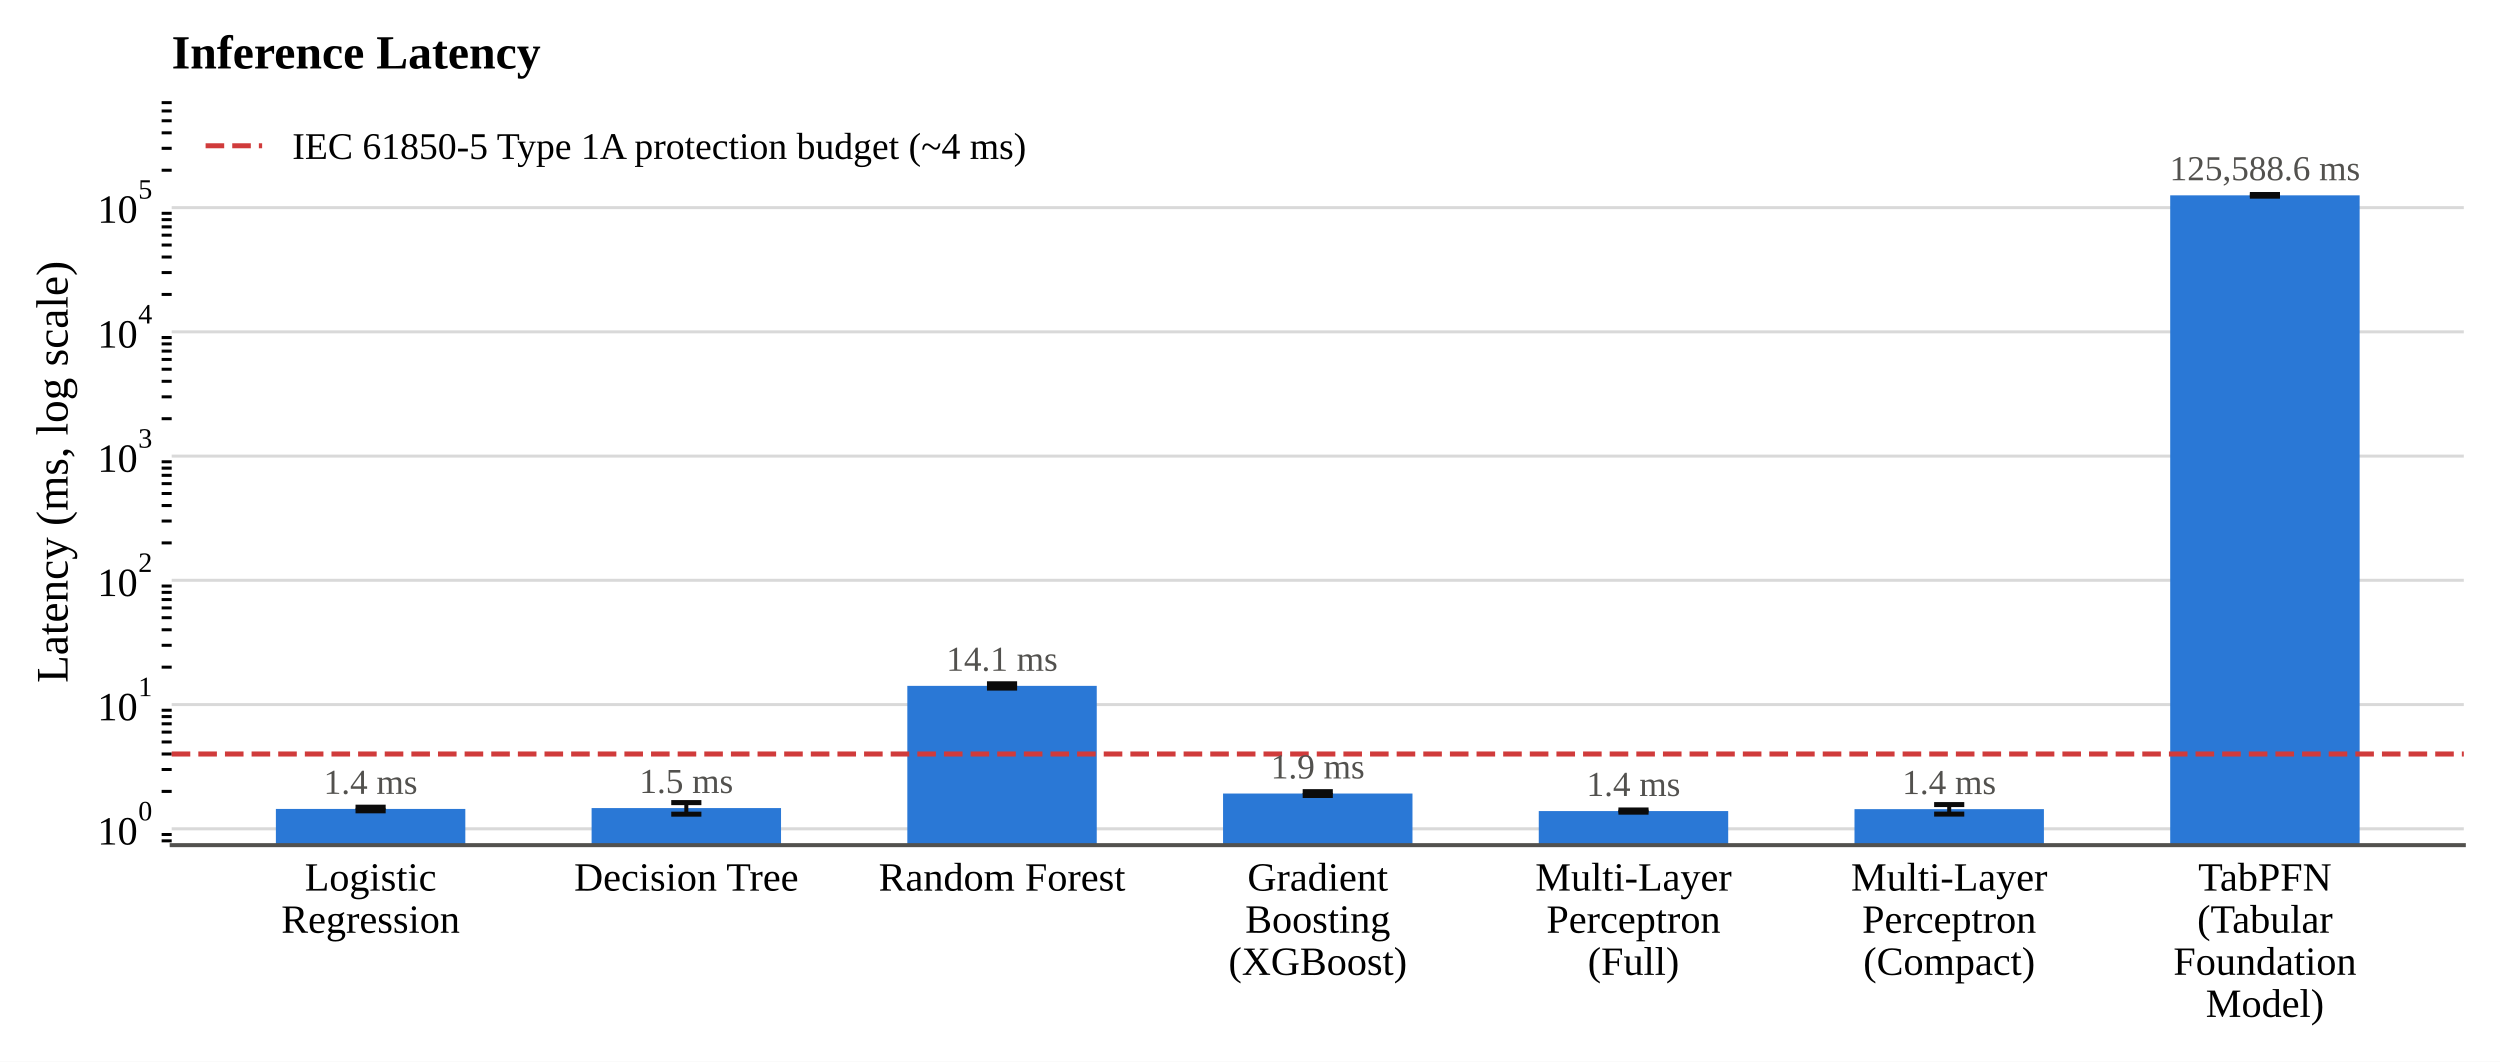
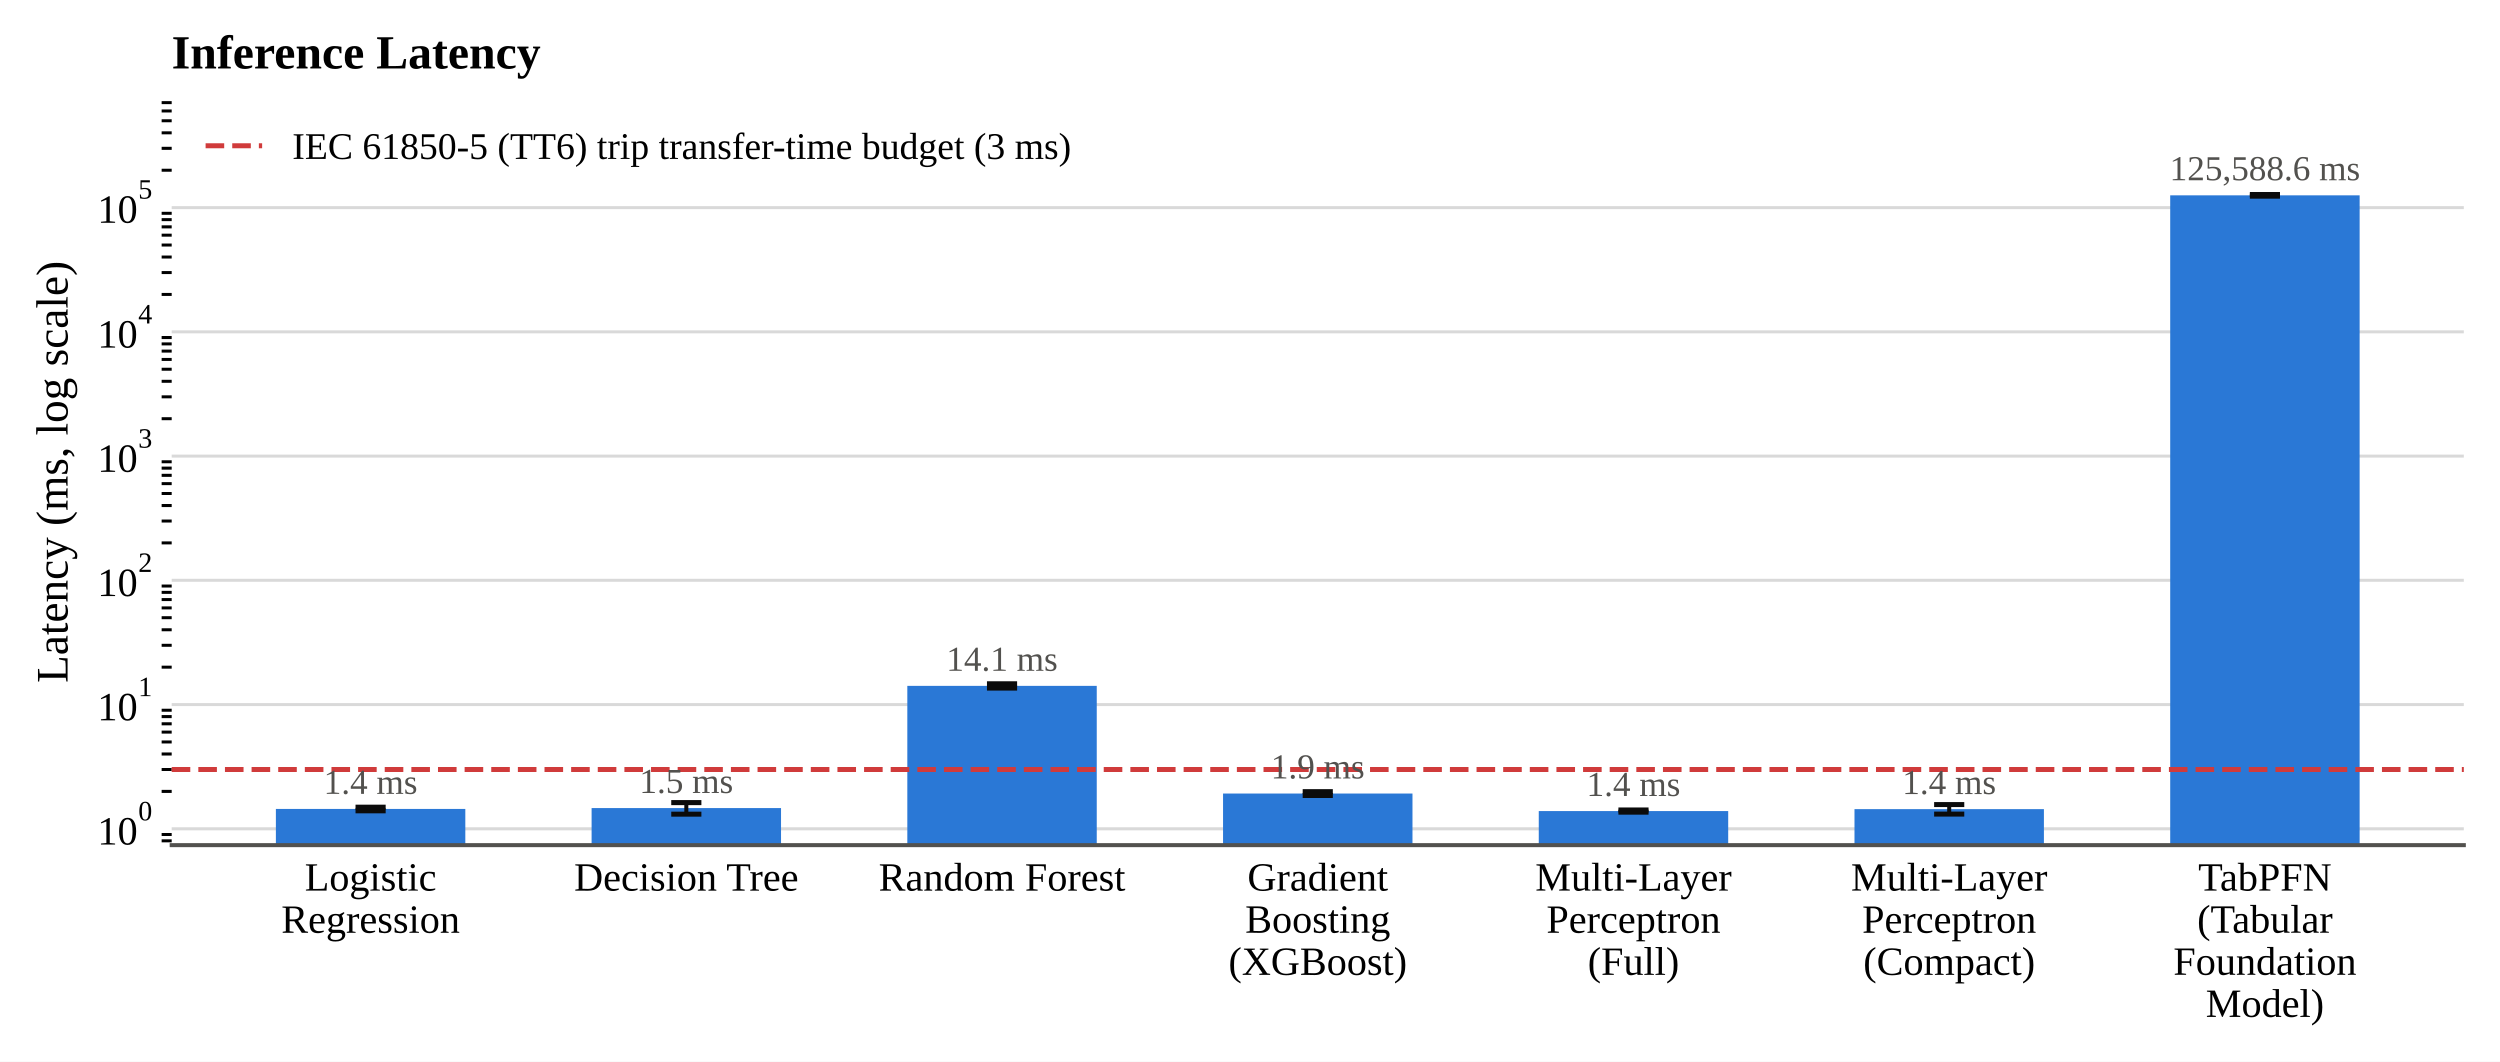
<svg xmlns="http://www.w3.org/2000/svg" xmlns:xlink="http://www.w3.org/1999/xlink" width="497.566pt" height="211.303pt" viewBox="0 0 497.566 211.303" version="1.1">
  <defs>
    <style type="text/css">*{stroke-linejoin: round; stroke-linecap: butt}</style>
  </defs>
  <g id="figure_1">
    <g id="patch_1">
      <path d="M 0 211.303  L 497.566 211.303  L 497.566 0  L 0 0  z " style="fill: #ffffff" />
    </g>
    <g id="axes_1">
      <g id="patch_2">
        <path d="M 34.171 168.205  L 490.366 168.205  L 490.366 19.633  L 34.171 19.633  z " style="fill: #ffffff" />
      </g>
      <g id="matplotlib.axis_1">
        <g id="xtick_1">
          <g id="line2d_1" />
          <g id="text_1">
            <text style="font-size: 8px; font-family: 'Times New Roman', 'Nimbus Roman No9 L', 'DejaVu Serif', serif" transform="translate(60.64918 177.2598)">Logistic</text>
            <text style="font-size: 8px; font-family: 'Times New Roman', 'Nimbus Roman No9 L', 'DejaVu Serif', serif" transform="translate(55.98231 185.652)">Regression</text>
          </g>
        </g>
        <g id="xtick_2">
          <g id="line2d_2" />
          <g id="text_2">
            <text style="font-size: 8px; font-family: 'Times New Roman', 'Nimbus Roman No9 L', 'DejaVu Serif', serif; text-anchor: middle" x="136.595" y="177.26" transform="rotate(-0 136.5953 177.2598)">Decision Tree</text>
          </g>
        </g>
        <g id="xtick_3">
          <g id="line2d_3" />
          <g id="text_3">
            <text style="font-size: 8px; font-family: 'Times New Roman', 'Nimbus Roman No9 L', 'DejaVu Serif', serif; text-anchor: middle" x="199.432" y="177.26" transform="rotate(-0 199.432 177.2598)">Random Forest</text>
          </g>
        </g>
        <g id="xtick_4">
          <g id="line2d_4" />
          <g id="text_4">
            <text style="font-size: 8px; font-family: 'Times New Roman', 'Nimbus Roman No9 L', 'DejaVu Serif', serif" transform="translate(248.2744 177.2598)">Gradient</text>
            <text style="font-size: 8px; font-family: 'Times New Roman', 'Nimbus Roman No9 L', 'DejaVu Serif', serif" transform="translate(247.8213 185.637)">Boosting</text>
            <text style="font-size: 8px; font-family: 'Times New Roman', 'Nimbus Roman No9 L', 'DejaVu Serif', serif" transform="translate(244.4913 194.0293)">(XGBoost)</text>
          </g>
        </g>
        <g id="xtick_5">
          <g id="line2d_5" />
          <g id="text_5">
            <text style="font-size: 8px; font-family: 'Times New Roman', 'Nimbus Roman No9 L', 'DejaVu Serif', serif" transform="translate(305.5568 177.2598)">Multi-Layer</text>
            <text style="font-size: 8px; font-family: 'Times New Roman', 'Nimbus Roman No9 L', 'DejaVu Serif', serif" transform="translate(307.7793 185.652)">Perceptron</text>
            <text style="font-size: 8px; font-family: 'Times New Roman', 'Nimbus Roman No9 L', 'DejaVu Serif', serif" transform="translate(315.9949 194.0293)">(Full)</text>
          </g>
        </g>
        <g id="xtick_6">
          <g id="line2d_6" />
          <g id="text_6">
            <text style="font-size: 8px; font-family: 'Times New Roman', 'Nimbus Roman No9 L', 'DejaVu Serif', serif" transform="translate(368.3935 177.2598)">Multi-Layer</text>
            <text style="font-size: 8px; font-family: 'Times New Roman', 'Nimbus Roman No9 L', 'DejaVu Serif', serif" transform="translate(370.616 185.652)">Perceptron</text>
            <text style="font-size: 8px; font-family: 'Times New Roman', 'Nimbus Roman No9 L', 'DejaVu Serif', serif" transform="translate(370.8367 194.0293)">(Compact)</text>
          </g>
        </g>
        <g id="xtick_7">
          <g id="line2d_7" />
          <g id="text_7">
            <text style="font-size: 8px; font-family: 'Times New Roman', 'Nimbus Roman No9 L', 'DejaVu Serif', serif" transform="translate(437.5028 177.2598)">TabPFN</text>
            <text style="font-size: 8px; font-family: 'Times New Roman', 'Nimbus Roman No9 L', 'DejaVu Serif', serif" transform="translate(437.2897 185.637)">(Tabular</text>
            <text style="font-size: 8px; font-family: 'Times New Roman', 'Nimbus Roman No9 L', 'DejaVu Serif', serif" transform="translate(432.5565 194.0143)">Foundation</text>
            <text style="font-size: 8px; font-family: 'Times New Roman', 'Nimbus Roman No9 L', 'DejaVu Serif', serif" transform="translate(439.0034 202.3915)">Model)</text>
          </g>
        </g>
      </g>
      <g id="matplotlib.axis_2">
        <g id="ytick_1">
          <g id="line2d_8">
-             <path d="M 34.171 164.953  L 490.366 164.953  " clip-path="url(#pa66e5970f5)" style="fill: none; stroke: #d9d9d9; stroke-width: 0.6; stroke-linecap: square" />
+             <path d="M 34.171 164.953  L 490.366 164.953  " clip-path="url(#p223a3b60f1)" style="fill: none; stroke: #d9d9d9; stroke-width: 0.6; stroke-linecap: square" />
          </g>
          <g id="line2d_9" />
          <g id="text_8">
            <g transform="translate(19.39141 168.4969)">
              <text>
                <tspan x="0" y="-0.407" style="font-size: 8px; font-family: 'Times New Roman'">1</tspan>
                <tspan x="4" y="-0.407" style="font-size: 8px; font-family: 'Times New Roman'">0</tspan>
                <tspan x="8.12" y="-5.216" style="font-size: 5.6px; font-family: 'Times New Roman'">0</tspan>
              </text>
            </g>
          </g>
        </g>
        <g id="ytick_2">
          <g id="line2d_10">
-             <path d="M 34.171 140.226  L 490.366 140.226  " clip-path="url(#pa66e5970f5)" style="fill: none; stroke: #d9d9d9; stroke-width: 0.6; stroke-linecap: square" />
+             <path d="M 34.171 140.226  L 490.366 140.226  " clip-path="url(#p223a3b60f1)" style="fill: none; stroke: #d9d9d9; stroke-width: 0.6; stroke-linecap: square" />
          </g>
          <g id="line2d_11" />
          <g id="text_9">
            <g transform="translate(19.39141 143.7706)">
              <text>
                <tspan x="0" y="-0.407" style="font-size: 8px; font-family: 'Times New Roman'">1</tspan>
                <tspan x="4" y="-0.407" style="font-size: 8px; font-family: 'Times New Roman'">0</tspan>
                <tspan x="8.12" y="-5.216" style="font-size: 5.6px; font-family: 'Times New Roman'">1</tspan>
              </text>
            </g>
          </g>
        </g>
        <g id="ytick_3">
          <g id="line2d_12">
-             <path d="M 34.171 115.5  L 490.366 115.5  " clip-path="url(#pa66e5970f5)" style="fill: none; stroke: #d9d9d9; stroke-width: 0.6; stroke-linecap: square" />
+             <path d="M 34.171 115.5  L 490.366 115.5  " clip-path="url(#p223a3b60f1)" style="fill: none; stroke: #d9d9d9; stroke-width: 0.6; stroke-linecap: square" />
          </g>
          <g id="line2d_13" />
          <g id="text_10">
            <g transform="translate(19.39141 119.0442)">
              <text>
                <tspan x="0" y="-0.407" style="font-size: 8px; font-family: 'Times New Roman'">1</tspan>
                <tspan x="4" y="-0.407" style="font-size: 8px; font-family: 'Times New Roman'">0</tspan>
                <tspan x="8.12" y="-5.216" style="font-size: 5.6px; font-family: 'Times New Roman'">2</tspan>
              </text>
            </g>
          </g>
        </g>
        <g id="ytick_4">
          <g id="line2d_14">
-             <path d="M 34.171 90.774  L 490.366 90.774  " clip-path="url(#pa66e5970f5)" style="fill: none; stroke: #d9d9d9; stroke-width: 0.6; stroke-linecap: square" />
+             <path d="M 34.171 90.774  L 490.366 90.774  " clip-path="url(#p223a3b60f1)" style="fill: none; stroke: #d9d9d9; stroke-width: 0.6; stroke-linecap: square" />
          </g>
          <g id="line2d_15" />
          <g id="text_11">
            <g transform="translate(19.39141 94.31788)">
              <text>
                <tspan x="0" y="-0.407" style="font-size: 8px; font-family: 'Times New Roman'">1</tspan>
                <tspan x="4" y="-0.407" style="font-size: 8px; font-family: 'Times New Roman'">0</tspan>
                <tspan x="8.12" y="-5.216" style="font-size: 5.6px; font-family: 'Times New Roman'">3</tspan>
              </text>
            </g>
          </g>
        </g>
        <g id="ytick_5">
          <g id="line2d_16">
-             <path d="M 34.171 66.047  L 490.366 66.047  " clip-path="url(#pa66e5970f5)" style="fill: none; stroke: #d9d9d9; stroke-width: 0.6; stroke-linecap: square" />
+             <path d="M 34.171 66.047  L 490.366 66.047  " clip-path="url(#p223a3b60f1)" style="fill: none; stroke: #d9d9d9; stroke-width: 0.6; stroke-linecap: square" />
          </g>
          <g id="line2d_17" />
          <g id="text_12">
            <g transform="translate(19.39141 69.59153)">
              <text>
                <tspan x="0" y="-0.407" style="font-size: 8px; font-family: 'Times New Roman'">1</tspan>
                <tspan x="4" y="-0.407" style="font-size: 8px; font-family: 'Times New Roman'">0</tspan>
                <tspan x="8.12" y="-5.216" style="font-size: 5.6px; font-family: 'Times New Roman'">4</tspan>
              </text>
            </g>
          </g>
        </g>
        <g id="ytick_6">
          <g id="line2d_18">
-             <path d="M 34.171 41.321  L 490.366 41.321  " clip-path="url(#pa66e5970f5)" style="fill: none; stroke: #d9d9d9; stroke-width: 0.6; stroke-linecap: square" />
+             <path d="M 34.171 41.321  L 490.366 41.321  " clip-path="url(#p223a3b60f1)" style="fill: none; stroke: #d9d9d9; stroke-width: 0.6; stroke-linecap: square" />
          </g>
          <g id="line2d_19" />
          <g id="text_13">
            <g transform="translate(19.39141 44.82518)">
              <text>
                <tspan x="0" y="-0.483" style="font-size: 8px; font-family: 'Times New Roman'">1</tspan>
                <tspan x="4" y="-0.483" style="font-size: 8px; font-family: 'Times New Roman'">0</tspan>
                <tspan x="8.12" y="-5.292" style="font-size: 5.6px; font-family: 'Times New Roman'">5</tspan>
              </text>
            </g>
          </g>
        </g>
        <g id="ytick_7">
          <g id="line2d_20">
            <defs>
-               <path id="m42ac2354f7" d="M 0 0  L -2 0  " style="stroke: #000000; stroke-width: 0.6" />
+               <path id="mbcd9f966d5" d="M 0 0  L -2 0  " style="stroke: #000000; stroke-width: 0.6" />
            </defs>
            <g>
-               <use xlink:href="#m42ac2354f7" x="34.171" y="167.349" style="stroke: #000000; stroke-width: 0.6" />
+               <use xlink:href="#mbcd9f966d5" x="34.171" y="167.349" style="stroke: #000000; stroke-width: 0.6" />
            </g>
          </g>
        </g>
        <g id="ytick_8">
          <g id="line2d_21">
            <g>
-               <use xlink:href="#m42ac2354f7" x="34.171" y="166.084" style="stroke: #000000; stroke-width: 0.6" />
+               <use xlink:href="#mbcd9f966d5" x="34.171" y="166.084" style="stroke: #000000; stroke-width: 0.6" />
            </g>
          </g>
        </g>
        <g id="ytick_9">
          <g id="line2d_22">
            <g>
-               <use xlink:href="#m42ac2354f7" x="34.171" y="157.509" style="stroke: #000000; stroke-width: 0.6" />
+               <use xlink:href="#mbcd9f966d5" x="34.171" y="157.509" style="stroke: #000000; stroke-width: 0.6" />
            </g>
          </g>
        </g>
        <g id="ytick_10">
          <g id="line2d_23">
            <g>
-               <use xlink:href="#m42ac2354f7" x="34.171" y="153.155" style="stroke: #000000; stroke-width: 0.6" />
+               <use xlink:href="#mbcd9f966d5" x="34.171" y="153.155" style="stroke: #000000; stroke-width: 0.6" />
            </g>
          </g>
        </g>
        <g id="ytick_11">
          <g id="line2d_24">
            <g>
-               <use xlink:href="#m42ac2354f7" x="34.171" y="150.066" style="stroke: #000000; stroke-width: 0.6" />
+               <use xlink:href="#mbcd9f966d5" x="34.171" y="150.066" style="stroke: #000000; stroke-width: 0.6" />
            </g>
          </g>
        </g>
        <g id="ytick_12">
          <g id="line2d_25">
            <g>
-               <use xlink:href="#m42ac2354f7" x="34.171" y="147.67" style="stroke: #000000; stroke-width: 0.6" />
+               <use xlink:href="#mbcd9f966d5" x="34.171" y="147.67" style="stroke: #000000; stroke-width: 0.6" />
            </g>
          </g>
        </g>
        <g id="ytick_13">
          <g id="line2d_26">
            <g>
-               <use xlink:href="#m42ac2354f7" x="34.171" y="145.712" style="stroke: #000000; stroke-width: 0.6" />
+               <use xlink:href="#mbcd9f966d5" x="34.171" y="145.712" style="stroke: #000000; stroke-width: 0.6" />
            </g>
          </g>
        </g>
        <g id="ytick_14">
          <g id="line2d_27">
            <g>
-               <use xlink:href="#m42ac2354f7" x="34.171" y="144.056" style="stroke: #000000; stroke-width: 0.6" />
+               <use xlink:href="#mbcd9f966d5" x="34.171" y="144.056" style="stroke: #000000; stroke-width: 0.6" />
            </g>
          </g>
        </g>
        <g id="ytick_15">
          <g id="line2d_28">
            <g>
-               <use xlink:href="#m42ac2354f7" x="34.171" y="142.622" style="stroke: #000000; stroke-width: 0.6" />
+               <use xlink:href="#mbcd9f966d5" x="34.171" y="142.622" style="stroke: #000000; stroke-width: 0.6" />
            </g>
          </g>
        </g>
        <g id="ytick_16">
          <g id="line2d_29">
            <g>
-               <use xlink:href="#m42ac2354f7" x="34.171" y="141.358" style="stroke: #000000; stroke-width: 0.6" />
+               <use xlink:href="#mbcd9f966d5" x="34.171" y="141.358" style="stroke: #000000; stroke-width: 0.6" />
            </g>
          </g>
        </g>
        <g id="ytick_17">
          <g id="line2d_30">
            <g>
-               <use xlink:href="#m42ac2354f7" x="34.171" y="132.783" style="stroke: #000000; stroke-width: 0.6" />
+               <use xlink:href="#mbcd9f966d5" x="34.171" y="132.783" style="stroke: #000000; stroke-width: 0.6" />
            </g>
          </g>
        </g>
        <g id="ytick_18">
          <g id="line2d_31">
            <g>
-               <use xlink:href="#m42ac2354f7" x="34.171" y="128.429" style="stroke: #000000; stroke-width: 0.6" />
+               <use xlink:href="#mbcd9f966d5" x="34.171" y="128.429" style="stroke: #000000; stroke-width: 0.6" />
            </g>
          </g>
        </g>
        <g id="ytick_19">
          <g id="line2d_32">
            <g>
-               <use xlink:href="#m42ac2354f7" x="34.171" y="125.339" style="stroke: #000000; stroke-width: 0.6" />
+               <use xlink:href="#mbcd9f966d5" x="34.171" y="125.339" style="stroke: #000000; stroke-width: 0.6" />
            </g>
          </g>
        </g>
        <g id="ytick_20">
          <g id="line2d_33">
            <g>
-               <use xlink:href="#m42ac2354f7" x="34.171" y="122.943" style="stroke: #000000; stroke-width: 0.6" />
+               <use xlink:href="#mbcd9f966d5" x="34.171" y="122.943" style="stroke: #000000; stroke-width: 0.6" />
            </g>
          </g>
        </g>
        <g id="ytick_21">
          <g id="line2d_34">
            <g>
-               <use xlink:href="#m42ac2354f7" x="34.171" y="120.985" style="stroke: #000000; stroke-width: 0.6" />
+               <use xlink:href="#mbcd9f966d5" x="34.171" y="120.985" style="stroke: #000000; stroke-width: 0.6" />
            </g>
          </g>
        </g>
        <g id="ytick_22">
          <g id="line2d_35">
            <g>
-               <use xlink:href="#m42ac2354f7" x="34.171" y="119.33" style="stroke: #000000; stroke-width: 0.6" />
+               <use xlink:href="#mbcd9f966d5" x="34.171" y="119.33" style="stroke: #000000; stroke-width: 0.6" />
            </g>
          </g>
        </g>
        <g id="ytick_23">
          <g id="line2d_36">
            <g>
-               <use xlink:href="#m42ac2354f7" x="34.171" y="117.896" style="stroke: #000000; stroke-width: 0.6" />
+               <use xlink:href="#mbcd9f966d5" x="34.171" y="117.896" style="stroke: #000000; stroke-width: 0.6" />
            </g>
          </g>
        </g>
        <g id="ytick_24">
          <g id="line2d_37">
            <g>
-               <use xlink:href="#m42ac2354f7" x="34.171" y="116.631" style="stroke: #000000; stroke-width: 0.6" />
+               <use xlink:href="#mbcd9f966d5" x="34.171" y="116.631" style="stroke: #000000; stroke-width: 0.6" />
            </g>
          </g>
        </g>
        <g id="ytick_25">
          <g id="line2d_38">
            <g>
-               <use xlink:href="#m42ac2354f7" x="34.171" y="108.056" style="stroke: #000000; stroke-width: 0.6" />
+               <use xlink:href="#mbcd9f966d5" x="34.171" y="108.056" style="stroke: #000000; stroke-width: 0.6" />
            </g>
          </g>
        </g>
        <g id="ytick_26">
          <g id="line2d_39">
            <g>
-               <use xlink:href="#m42ac2354f7" x="34.171" y="103.702" style="stroke: #000000; stroke-width: 0.6" />
+               <use xlink:href="#mbcd9f966d5" x="34.171" y="103.702" style="stroke: #000000; stroke-width: 0.6" />
            </g>
          </g>
        </g>
        <g id="ytick_27">
          <g id="line2d_40">
            <g>
-               <use xlink:href="#m42ac2354f7" x="34.171" y="100.613" style="stroke: #000000; stroke-width: 0.6" />
+               <use xlink:href="#mbcd9f966d5" x="34.171" y="100.613" style="stroke: #000000; stroke-width: 0.6" />
            </g>
          </g>
        </g>
        <g id="ytick_28">
          <g id="line2d_41">
            <g>
-               <use xlink:href="#m42ac2354f7" x="34.171" y="98.217" style="stroke: #000000; stroke-width: 0.6" />
+               <use xlink:href="#mbcd9f966d5" x="34.171" y="98.217" style="stroke: #000000; stroke-width: 0.6" />
            </g>
          </g>
        </g>
        <g id="ytick_29">
          <g id="line2d_42">
            <g>
-               <use xlink:href="#m42ac2354f7" x="34.171" y="96.259" style="stroke: #000000; stroke-width: 0.6" />
+               <use xlink:href="#mbcd9f966d5" x="34.171" y="96.259" style="stroke: #000000; stroke-width: 0.6" />
            </g>
          </g>
        </g>
        <g id="ytick_30">
          <g id="line2d_43">
            <g>
-               <use xlink:href="#m42ac2354f7" x="34.171" y="94.604" style="stroke: #000000; stroke-width: 0.6" />
+               <use xlink:href="#mbcd9f966d5" x="34.171" y="94.604" style="stroke: #000000; stroke-width: 0.6" />
            </g>
          </g>
        </g>
        <g id="ytick_31">
          <g id="line2d_44">
            <g>
-               <use xlink:href="#m42ac2354f7" x="34.171" y="93.17" style="stroke: #000000; stroke-width: 0.6" />
+               <use xlink:href="#mbcd9f966d5" x="34.171" y="93.17" style="stroke: #000000; stroke-width: 0.6" />
            </g>
          </g>
        </g>
        <g id="ytick_32">
          <g id="line2d_45">
            <g>
-               <use xlink:href="#m42ac2354f7" x="34.171" y="91.905" style="stroke: #000000; stroke-width: 0.6" />
+               <use xlink:href="#mbcd9f966d5" x="34.171" y="91.905" style="stroke: #000000; stroke-width: 0.6" />
            </g>
          </g>
        </g>
        <g id="ytick_33">
          <g id="line2d_46">
            <g>
-               <use xlink:href="#m42ac2354f7" x="34.171" y="83.33" style="stroke: #000000; stroke-width: 0.6" />
+               <use xlink:href="#mbcd9f966d5" x="34.171" y="83.33" style="stroke: #000000; stroke-width: 0.6" />
            </g>
          </g>
        </g>
        <g id="ytick_34">
          <g id="line2d_47">
            <g>
-               <use xlink:href="#m42ac2354f7" x="34.171" y="78.976" style="stroke: #000000; stroke-width: 0.6" />
+               <use xlink:href="#mbcd9f966d5" x="34.171" y="78.976" style="stroke: #000000; stroke-width: 0.6" />
            </g>
          </g>
        </g>
        <g id="ytick_35">
          <g id="line2d_48">
            <g>
-               <use xlink:href="#m42ac2354f7" x="34.171" y="75.887" style="stroke: #000000; stroke-width: 0.6" />
+               <use xlink:href="#mbcd9f966d5" x="34.171" y="75.887" style="stroke: #000000; stroke-width: 0.6" />
            </g>
          </g>
        </g>
        <g id="ytick_36">
          <g id="line2d_49">
            <g>
-               <use xlink:href="#m42ac2354f7" x="34.171" y="73.491" style="stroke: #000000; stroke-width: 0.6" />
+               <use xlink:href="#mbcd9f966d5" x="34.171" y="73.491" style="stroke: #000000; stroke-width: 0.6" />
            </g>
          </g>
        </g>
        <g id="ytick_37">
          <g id="line2d_50">
            <g>
-               <use xlink:href="#m42ac2354f7" x="34.171" y="71.533" style="stroke: #000000; stroke-width: 0.6" />
+               <use xlink:href="#mbcd9f966d5" x="34.171" y="71.533" style="stroke: #000000; stroke-width: 0.6" />
            </g>
          </g>
        </g>
        <g id="ytick_38">
          <g id="line2d_51">
            <g>
-               <use xlink:href="#m42ac2354f7" x="34.171" y="69.877" style="stroke: #000000; stroke-width: 0.6" />
+               <use xlink:href="#mbcd9f966d5" x="34.171" y="69.877" style="stroke: #000000; stroke-width: 0.6" />
            </g>
          </g>
        </g>
        <g id="ytick_39">
          <g id="line2d_52">
            <g>
-               <use xlink:href="#m42ac2354f7" x="34.171" y="68.443" style="stroke: #000000; stroke-width: 0.6" />
+               <use xlink:href="#mbcd9f966d5" x="34.171" y="68.443" style="stroke: #000000; stroke-width: 0.6" />
            </g>
          </g>
        </g>
        <g id="ytick_40">
          <g id="line2d_53">
            <g>
-               <use xlink:href="#m42ac2354f7" x="34.171" y="67.179" style="stroke: #000000; stroke-width: 0.6" />
+               <use xlink:href="#mbcd9f966d5" x="34.171" y="67.179" style="stroke: #000000; stroke-width: 0.6" />
            </g>
          </g>
        </g>
        <g id="ytick_41">
          <g id="line2d_54">
            <g>
-               <use xlink:href="#m42ac2354f7" x="34.171" y="58.604" style="stroke: #000000; stroke-width: 0.6" />
+               <use xlink:href="#mbcd9f966d5" x="34.171" y="58.604" style="stroke: #000000; stroke-width: 0.6" />
            </g>
          </g>
        </g>
        <g id="ytick_42">
          <g id="line2d_55">
            <g>
-               <use xlink:href="#m42ac2354f7" x="34.171" y="54.25" style="stroke: #000000; stroke-width: 0.6" />
+               <use xlink:href="#mbcd9f966d5" x="34.171" y="54.25" style="stroke: #000000; stroke-width: 0.6" />
            </g>
          </g>
        </g>
        <g id="ytick_43">
          <g id="line2d_56">
            <g>
-               <use xlink:href="#m42ac2354f7" x="34.171" y="51.16" style="stroke: #000000; stroke-width: 0.6" />
+               <use xlink:href="#mbcd9f966d5" x="34.171" y="51.16" style="stroke: #000000; stroke-width: 0.6" />
            </g>
          </g>
        </g>
        <g id="ytick_44">
          <g id="line2d_57">
            <g>
-               <use xlink:href="#m42ac2354f7" x="34.171" y="48.764" style="stroke: #000000; stroke-width: 0.6" />
+               <use xlink:href="#mbcd9f966d5" x="34.171" y="48.764" style="stroke: #000000; stroke-width: 0.6" />
            </g>
          </g>
        </g>
        <g id="ytick_45">
          <g id="line2d_58">
            <g>
-               <use xlink:href="#m42ac2354f7" x="34.171" y="46.806" style="stroke: #000000; stroke-width: 0.6" />
+               <use xlink:href="#mbcd9f966d5" x="34.171" y="46.806" style="stroke: #000000; stroke-width: 0.6" />
            </g>
          </g>
        </g>
        <g id="ytick_46">
          <g id="line2d_59">
            <g>
-               <use xlink:href="#m42ac2354f7" x="34.171" y="45.151" style="stroke: #000000; stroke-width: 0.6" />
+               <use xlink:href="#mbcd9f966d5" x="34.171" y="45.151" style="stroke: #000000; stroke-width: 0.6" />
            </g>
          </g>
        </g>
        <g id="ytick_47">
          <g id="line2d_60">
            <g>
-               <use xlink:href="#m42ac2354f7" x="34.171" y="43.717" style="stroke: #000000; stroke-width: 0.6" />
+               <use xlink:href="#mbcd9f966d5" x="34.171" y="43.717" style="stroke: #000000; stroke-width: 0.6" />
            </g>
          </g>
        </g>
        <g id="ytick_48">
          <g id="line2d_61">
            <g>
-               <use xlink:href="#m42ac2354f7" x="34.171" y="42.452" style="stroke: #000000; stroke-width: 0.6" />
+               <use xlink:href="#mbcd9f966d5" x="34.171" y="42.452" style="stroke: #000000; stroke-width: 0.6" />
            </g>
          </g>
        </g>
        <g id="ytick_49">
          <g id="line2d_62">
            <g>
-               <use xlink:href="#m42ac2354f7" x="34.171" y="33.877" style="stroke: #000000; stroke-width: 0.6" />
+               <use xlink:href="#mbcd9f966d5" x="34.171" y="33.877" style="stroke: #000000; stroke-width: 0.6" />
            </g>
          </g>
        </g>
        <g id="ytick_50">
          <g id="line2d_63">
            <g>
-               <use xlink:href="#m42ac2354f7" x="34.171" y="29.523" style="stroke: #000000; stroke-width: 0.6" />
+               <use xlink:href="#mbcd9f966d5" x="34.171" y="29.523" style="stroke: #000000; stroke-width: 0.6" />
            </g>
          </g>
        </g>
        <g id="ytick_51">
          <g id="line2d_64">
            <g>
-               <use xlink:href="#m42ac2354f7" x="34.171" y="26.434" style="stroke: #000000; stroke-width: 0.6" />
+               <use xlink:href="#mbcd9f966d5" x="34.171" y="26.434" style="stroke: #000000; stroke-width: 0.6" />
            </g>
          </g>
        </g>
        <g id="ytick_52">
          <g id="line2d_65">
            <g>
-               <use xlink:href="#m42ac2354f7" x="34.171" y="24.038" style="stroke: #000000; stroke-width: 0.6" />
+               <use xlink:href="#mbcd9f966d5" x="34.171" y="24.038" style="stroke: #000000; stroke-width: 0.6" />
            </g>
          </g>
        </g>
        <g id="ytick_53">
          <g id="line2d_66">
            <g>
-               <use xlink:href="#m42ac2354f7" x="34.171" y="22.08" style="stroke: #000000; stroke-width: 0.6" />
+               <use xlink:href="#mbcd9f966d5" x="34.171" y="22.08" style="stroke: #000000; stroke-width: 0.6" />
            </g>
          </g>
        </g>
        <g id="ytick_54">
          <g id="line2d_67">
            <g>
-               <use xlink:href="#m42ac2354f7" x="34.171" y="20.425" style="stroke: #000000; stroke-width: 0.6" />
+               <use xlink:href="#mbcd9f966d5" x="34.171" y="20.425" style="stroke: #000000; stroke-width: 0.6" />
            </g>
          </g>
        </g>
        <g id="text_14">
          <text style="font-size: 9px; font-family: 'Times New Roman', 'Nimbus Roman No9 L', 'DejaVu Serif', serif; text-anchor: middle" x="13.449" y="93.919" transform="rotate(-90 13.44937 93.91903)">Latency (ms, log scale)</text>
        </g>
      </g>
      <g id="patch_3">
-         <path d="M 54.908 24891.303  L 92.61 24891.303  L 92.61 161.004  L 54.908 161.004  z " clip-path="url(#pa66e5970f5)" style="fill: #2a78d6" />
+         <path d="M 54.908 24891.303  L 92.61 24891.303  L 92.61 161.004  L 54.908 161.004  z " clip-path="url(#p223a3b60f1)" style="fill: #2a78d6" />
      </g>
      <g id="patch_4">
-         <path d="M 117.744 24891.303  L 155.446 24891.303  L 155.446 160.828  L 117.744 160.828  z " clip-path="url(#pa66e5970f5)" style="fill: #2a78d6" />
+         <path d="M 117.744 24891.303  L 155.446 24891.303  L 155.446 160.828  L 117.744 160.828  z " clip-path="url(#p223a3b60f1)" style="fill: #2a78d6" />
      </g>
      <g id="patch_5">
-         <path d="M 180.581 24891.303  L 218.283 24891.303  L 218.283 136.509  L 180.581 136.509  z " clip-path="url(#pa66e5970f5)" style="fill: #2a78d6" />
+         <path d="M 180.581 24891.303  L 218.283 24891.303  L 218.283 136.509  L 180.581 136.509  z " clip-path="url(#p223a3b60f1)" style="fill: #2a78d6" />
      </g>
      <g id="patch_6">
-         <path d="M 243.418 24891.303  L 281.12 24891.303  L 281.12 157.933  L 243.418 157.933  z " clip-path="url(#pa66e5970f5)" style="fill: #2a78d6" />
+         <path d="M 243.418 24891.303  L 281.12 24891.303  L 281.12 157.933  L 243.418 157.933  z " clip-path="url(#p223a3b60f1)" style="fill: #2a78d6" />
      </g>
      <g id="patch_7">
-         <path d="M 306.255 24891.303  L 343.957 24891.303  L 343.957 161.419  L 306.255 161.419  z " clip-path="url(#pa66e5970f5)" style="fill: #2a78d6" />
+         <path d="M 306.255 24891.303  L 343.957 24891.303  L 343.957 161.419  L 306.255 161.419  z " clip-path="url(#p223a3b60f1)" style="fill: #2a78d6" />
      </g>
      <g id="patch_8">
-         <path d="M 369.091 24891.303  L 406.793 24891.303  L 406.793 161.037  L 369.091 161.037  z " clip-path="url(#pa66e5970f5)" style="fill: #2a78d6" />
+         <path d="M 369.091 24891.303  L 406.793 24891.303  L 406.793 161.037  L 369.091 161.037  z " clip-path="url(#p223a3b60f1)" style="fill: #2a78d6" />
      </g>
      <g id="patch_9">
-         <path d="M 431.928 24891.303  L 469.63 24891.303  L 469.63 38.874  L 431.928 38.874  z " clip-path="url(#pa66e5970f5)" style="fill: #2a78d6" />
+         <path d="M 431.928 24891.303  L 469.63 24891.303  L 469.63 38.874  L 431.928 38.874  z " clip-path="url(#p223a3b60f1)" style="fill: #2a78d6" />
      </g>
      <g id="LineCollection_1">
-         <path d="M 73.759 161.374  L 73.759 160.645  " clip-path="url(#pa66e5970f5)" style="fill: none; stroke: #0b0b0b; stroke-width: 0.8" />
-         <path d="M 136.595 162.038  L 136.595 159.74  " clip-path="url(#pa66e5970f5)" style="fill: none; stroke: #0b0b0b; stroke-width: 0.8" />
-         <path d="M 199.432 136.943  L 199.432 136.093  " clip-path="url(#pa66e5970f5)" style="fill: none; stroke: #0b0b0b; stroke-width: 0.8" />
-         <path d="M 262.269 158.317  L 262.269 157.563  " clip-path="url(#pa66e5970f5)" style="fill: none; stroke: #0b0b0b; stroke-width: 0.8" />
-         <path d="M 325.106 161.639  L 325.106 161.203  " clip-path="url(#pa66e5970f5)" style="fill: none; stroke: #0b0b0b; stroke-width: 0.8" />
-         <path d="M 387.942 162.024  L 387.942 160.133  " clip-path="url(#pa66e5970f5)" style="fill: none; stroke: #0b0b0b; stroke-width: 0.8" />
-         <path d="M 450.779 39.04  L 450.779 38.711  " clip-path="url(#pa66e5970f5)" style="fill: none; stroke: #0b0b0b; stroke-width: 0.8" />
+         <path d="M 73.759 161.374  L 73.759 160.645  " clip-path="url(#p223a3b60f1)" style="fill: none; stroke: #0b0b0b; stroke-width: 0.8" />
+         <path d="M 136.595 162.038  L 136.595 159.74  " clip-path="url(#p223a3b60f1)" style="fill: none; stroke: #0b0b0b; stroke-width: 0.8" />
+         <path d="M 199.432 136.943  L 199.432 136.093  " clip-path="url(#p223a3b60f1)" style="fill: none; stroke: #0b0b0b; stroke-width: 0.8" />
+         <path d="M 262.269 158.317  L 262.269 157.563  " clip-path="url(#p223a3b60f1)" style="fill: none; stroke: #0b0b0b; stroke-width: 0.8" />
+         <path d="M 325.106 161.639  L 325.106 161.203  " clip-path="url(#p223a3b60f1)" style="fill: none; stroke: #0b0b0b; stroke-width: 0.8" />
+         <path d="M 387.942 162.024  L 387.942 160.133  " clip-path="url(#p223a3b60f1)" style="fill: none; stroke: #0b0b0b; stroke-width: 0.8" />
+         <path d="M 450.779 39.04  L 450.779 38.711  " clip-path="url(#p223a3b60f1)" style="fill: none; stroke: #0b0b0b; stroke-width: 0.8" />
      </g>
      <g id="line2d_68">
        <defs>
-           <path id="m62eabd1305" d="M 3 0  L -3 -0  " style="stroke: #0b0b0b" />
+           <path id="mc0773e3fbb" d="M 3 0  L -3 -0  " style="stroke: #0b0b0b" />
        </defs>
-         <g clip-path="url(#pa66e5970f5)">
-           <use xlink:href="#m62eabd1305" x="73.759" y="161.374" style="fill: #1f77b4; stroke: #0b0b0b" />
-           <use xlink:href="#m62eabd1305" x="136.595" y="162.038" style="fill: #1f77b4; stroke: #0b0b0b" />
-           <use xlink:href="#m62eabd1305" x="199.432" y="136.943" style="fill: #1f77b4; stroke: #0b0b0b" />
-           <use xlink:href="#m62eabd1305" x="262.269" y="158.317" style="fill: #1f77b4; stroke: #0b0b0b" />
-           <use xlink:href="#m62eabd1305" x="325.106" y="161.639" style="fill: #1f77b4; stroke: #0b0b0b" />
-           <use xlink:href="#m62eabd1305" x="387.942" y="162.024" style="fill: #1f77b4; stroke: #0b0b0b" />
-           <use xlink:href="#m62eabd1305" x="450.779" y="39.04" style="fill: #1f77b4; stroke: #0b0b0b" />
+         <g clip-path="url(#p223a3b60f1)">
+           <use xlink:href="#mc0773e3fbb" x="73.759" y="161.374" style="fill: #1f77b4; stroke: #0b0b0b" />
+           <use xlink:href="#mc0773e3fbb" x="136.595" y="162.038" style="fill: #1f77b4; stroke: #0b0b0b" />
+           <use xlink:href="#mc0773e3fbb" x="199.432" y="136.943" style="fill: #1f77b4; stroke: #0b0b0b" />
+           <use xlink:href="#mc0773e3fbb" x="262.269" y="158.317" style="fill: #1f77b4; stroke: #0b0b0b" />
+           <use xlink:href="#mc0773e3fbb" x="325.106" y="161.639" style="fill: #1f77b4; stroke: #0b0b0b" />
+           <use xlink:href="#mc0773e3fbb" x="387.942" y="162.024" style="fill: #1f77b4; stroke: #0b0b0b" />
+           <use xlink:href="#mc0773e3fbb" x="450.779" y="39.04" style="fill: #1f77b4; stroke: #0b0b0b" />
        </g>
      </g>
      <g id="line2d_69">
-         <g clip-path="url(#pa66e5970f5)">
-           <use xlink:href="#m62eabd1305" x="73.759" y="160.645" style="fill: #1f77b4; stroke: #0b0b0b" />
-           <use xlink:href="#m62eabd1305" x="136.595" y="159.74" style="fill: #1f77b4; stroke: #0b0b0b" />
-           <use xlink:href="#m62eabd1305" x="199.432" y="136.093" style="fill: #1f77b4; stroke: #0b0b0b" />
-           <use xlink:href="#m62eabd1305" x="262.269" y="157.563" style="fill: #1f77b4; stroke: #0b0b0b" />
-           <use xlink:href="#m62eabd1305" x="325.106" y="161.203" style="fill: #1f77b4; stroke: #0b0b0b" />
-           <use xlink:href="#m62eabd1305" x="387.942" y="160.133" style="fill: #1f77b4; stroke: #0b0b0b" />
-           <use xlink:href="#m62eabd1305" x="450.779" y="38.711" style="fill: #1f77b4; stroke: #0b0b0b" />
+         <g clip-path="url(#p223a3b60f1)">
+           <use xlink:href="#mc0773e3fbb" x="73.759" y="160.645" style="fill: #1f77b4; stroke: #0b0b0b" />
+           <use xlink:href="#mc0773e3fbb" x="136.595" y="159.74" style="fill: #1f77b4; stroke: #0b0b0b" />
+           <use xlink:href="#mc0773e3fbb" x="199.432" y="136.093" style="fill: #1f77b4; stroke: #0b0b0b" />
+           <use xlink:href="#mc0773e3fbb" x="262.269" y="157.563" style="fill: #1f77b4; stroke: #0b0b0b" />
+           <use xlink:href="#mc0773e3fbb" x="325.106" y="161.203" style="fill: #1f77b4; stroke: #0b0b0b" />
+           <use xlink:href="#mc0773e3fbb" x="387.942" y="160.133" style="fill: #1f77b4; stroke: #0b0b0b" />
+           <use xlink:href="#mc0773e3fbb" x="450.779" y="38.711" style="fill: #1f77b4; stroke: #0b0b0b" />
        </g>
      </g>
      <g id="line2d_70">
-         <path d="M 34.171 150.066  L 490.366 150.066  " clip-path="url(#pa66e5970f5)" style="fill: none; stroke-dasharray: 3.7,1.6; stroke-dashoffset: 0; stroke: #d03b3b" />
+         <path d="M 34.171 153.155  L 490.366 153.155  " clip-path="url(#p223a3b60f1)" style="fill: none; stroke-dasharray: 3.7,1.6; stroke-dashoffset: 0; stroke: #d03b3b" />
      </g>
      <g id="line2d_71" />
      <g id="patch_10">
        <path d="M 34.171 168.205  L 490.366 168.205  " style="fill: none; stroke: #52514e; stroke-width: 0.8; stroke-linejoin: miter; stroke-linecap: square" />
      </g>
      <g id="text_15">
        <text style="font-size: 7px; font-family: 'Times New Roman', 'Nimbus Roman No9 L', 'DejaVu Serif', serif; text-anchor: middle; fill: #52514e" x="73.759" y="158.005" transform="rotate(-0 73.75856 158.0055)">1.4 ms</text>
      </g>
      <g id="text_16">
        <text style="font-size: 7px; font-family: 'Times New Roman', 'Nimbus Roman No9 L', 'DejaVu Serif', serif; text-anchor: middle; fill: #52514e" x="136.595" y="157.829" transform="rotate(-0 136.5953 157.8295)">1.5 ms</text>
      </g>
      <g id="text_17">
        <text style="font-size: 7px; font-family: 'Times New Roman', 'Nimbus Roman No9 L', 'DejaVu Serif', serif; text-anchor: middle; fill: #52514e" x="199.432" y="133.511" transform="rotate(-0 199.432 133.511)">14.1 ms</text>
      </g>
      <g id="text_18">
        <text style="font-size: 7px; font-family: 'Times New Roman', 'Nimbus Roman No9 L', 'DejaVu Serif', serif; text-anchor: middle; fill: #52514e" x="262.269" y="154.935" transform="rotate(-0 262.2688 154.9352)">1.9 ms</text>
      </g>
      <g id="text_19">
        <text style="font-size: 7px; font-family: 'Times New Roman', 'Nimbus Roman No9 L', 'DejaVu Serif', serif; text-anchor: middle; fill: #52514e" x="325.106" y="158.42" transform="rotate(-0 325.1055 158.4204)">1.4 ms</text>
      </g>
      <g id="text_20">
        <text style="font-size: 7px; font-family: 'Times New Roman', 'Nimbus Roman No9 L', 'DejaVu Serif', serif; text-anchor: middle; fill: #52514e" x="387.942" y="158.039" transform="rotate(-0 387.9423 158.0389)">1.4 ms</text>
      </g>
      <g id="text_21">
        <text style="font-size: 7px; font-family: 'Times New Roman', 'Nimbus Roman No9 L', 'DejaVu Serif', serif; text-anchor: middle; fill: #52514e" x="450.779" y="35.876" transform="rotate(-0 450.779 35.87594)">125,588.6 ms</text>
      </g>
      <g id="text_22">
        <text style="font-weight: 700; font-size: 9.5px; font-family: 'Times New Roman', 'Nimbus Roman No9 L', 'DejaVu Serif', serif; text-anchor: start" x="34.171" y="13.633" transform="rotate(-0 34.17141 13.63328)">Inference Latency</text>
      </g>
      <g id="legend_1">
        <g id="line2d_72">
          <path d="M 40.921 29.008  L 46.546 29.008  L 52.171 29.008  " style="fill: none; stroke-dasharray: 3.7,1.6; stroke-dashoffset: 0; stroke: #d03b3b" />
        </g>
        <g id="text_23">
-           <text style="font-size: 7.5px; font-family: 'Times New Roman', 'Nimbus Roman No9 L', 'DejaVu Serif', serif; text-anchor: start" x="58.171" y="31.633" transform="rotate(-0 58.17141 31.63328)">IEC 61850-5 Type 1A protection budget (~4 ms)</text>
+           <text style="font-size: 7.5px; font-family: 'Times New Roman', 'Nimbus Roman No9 L', 'DejaVu Serif', serif; text-anchor: start" x="58.171" y="31.633" transform="rotate(-0 58.17141 31.63328)">IEC 61850-5 (TT6) trip transfer-time budget (3 ms)</text>
        </g>
      </g>
    </g>
  </g>
  <defs>
-     <clipPath id="pa66e5970f5">
+     <clipPath id="p223a3b60f1">
      <rect x="34.171" y="19.633" width="456.195" height="148.571" />
    </clipPath>
  </defs>
</svg>
